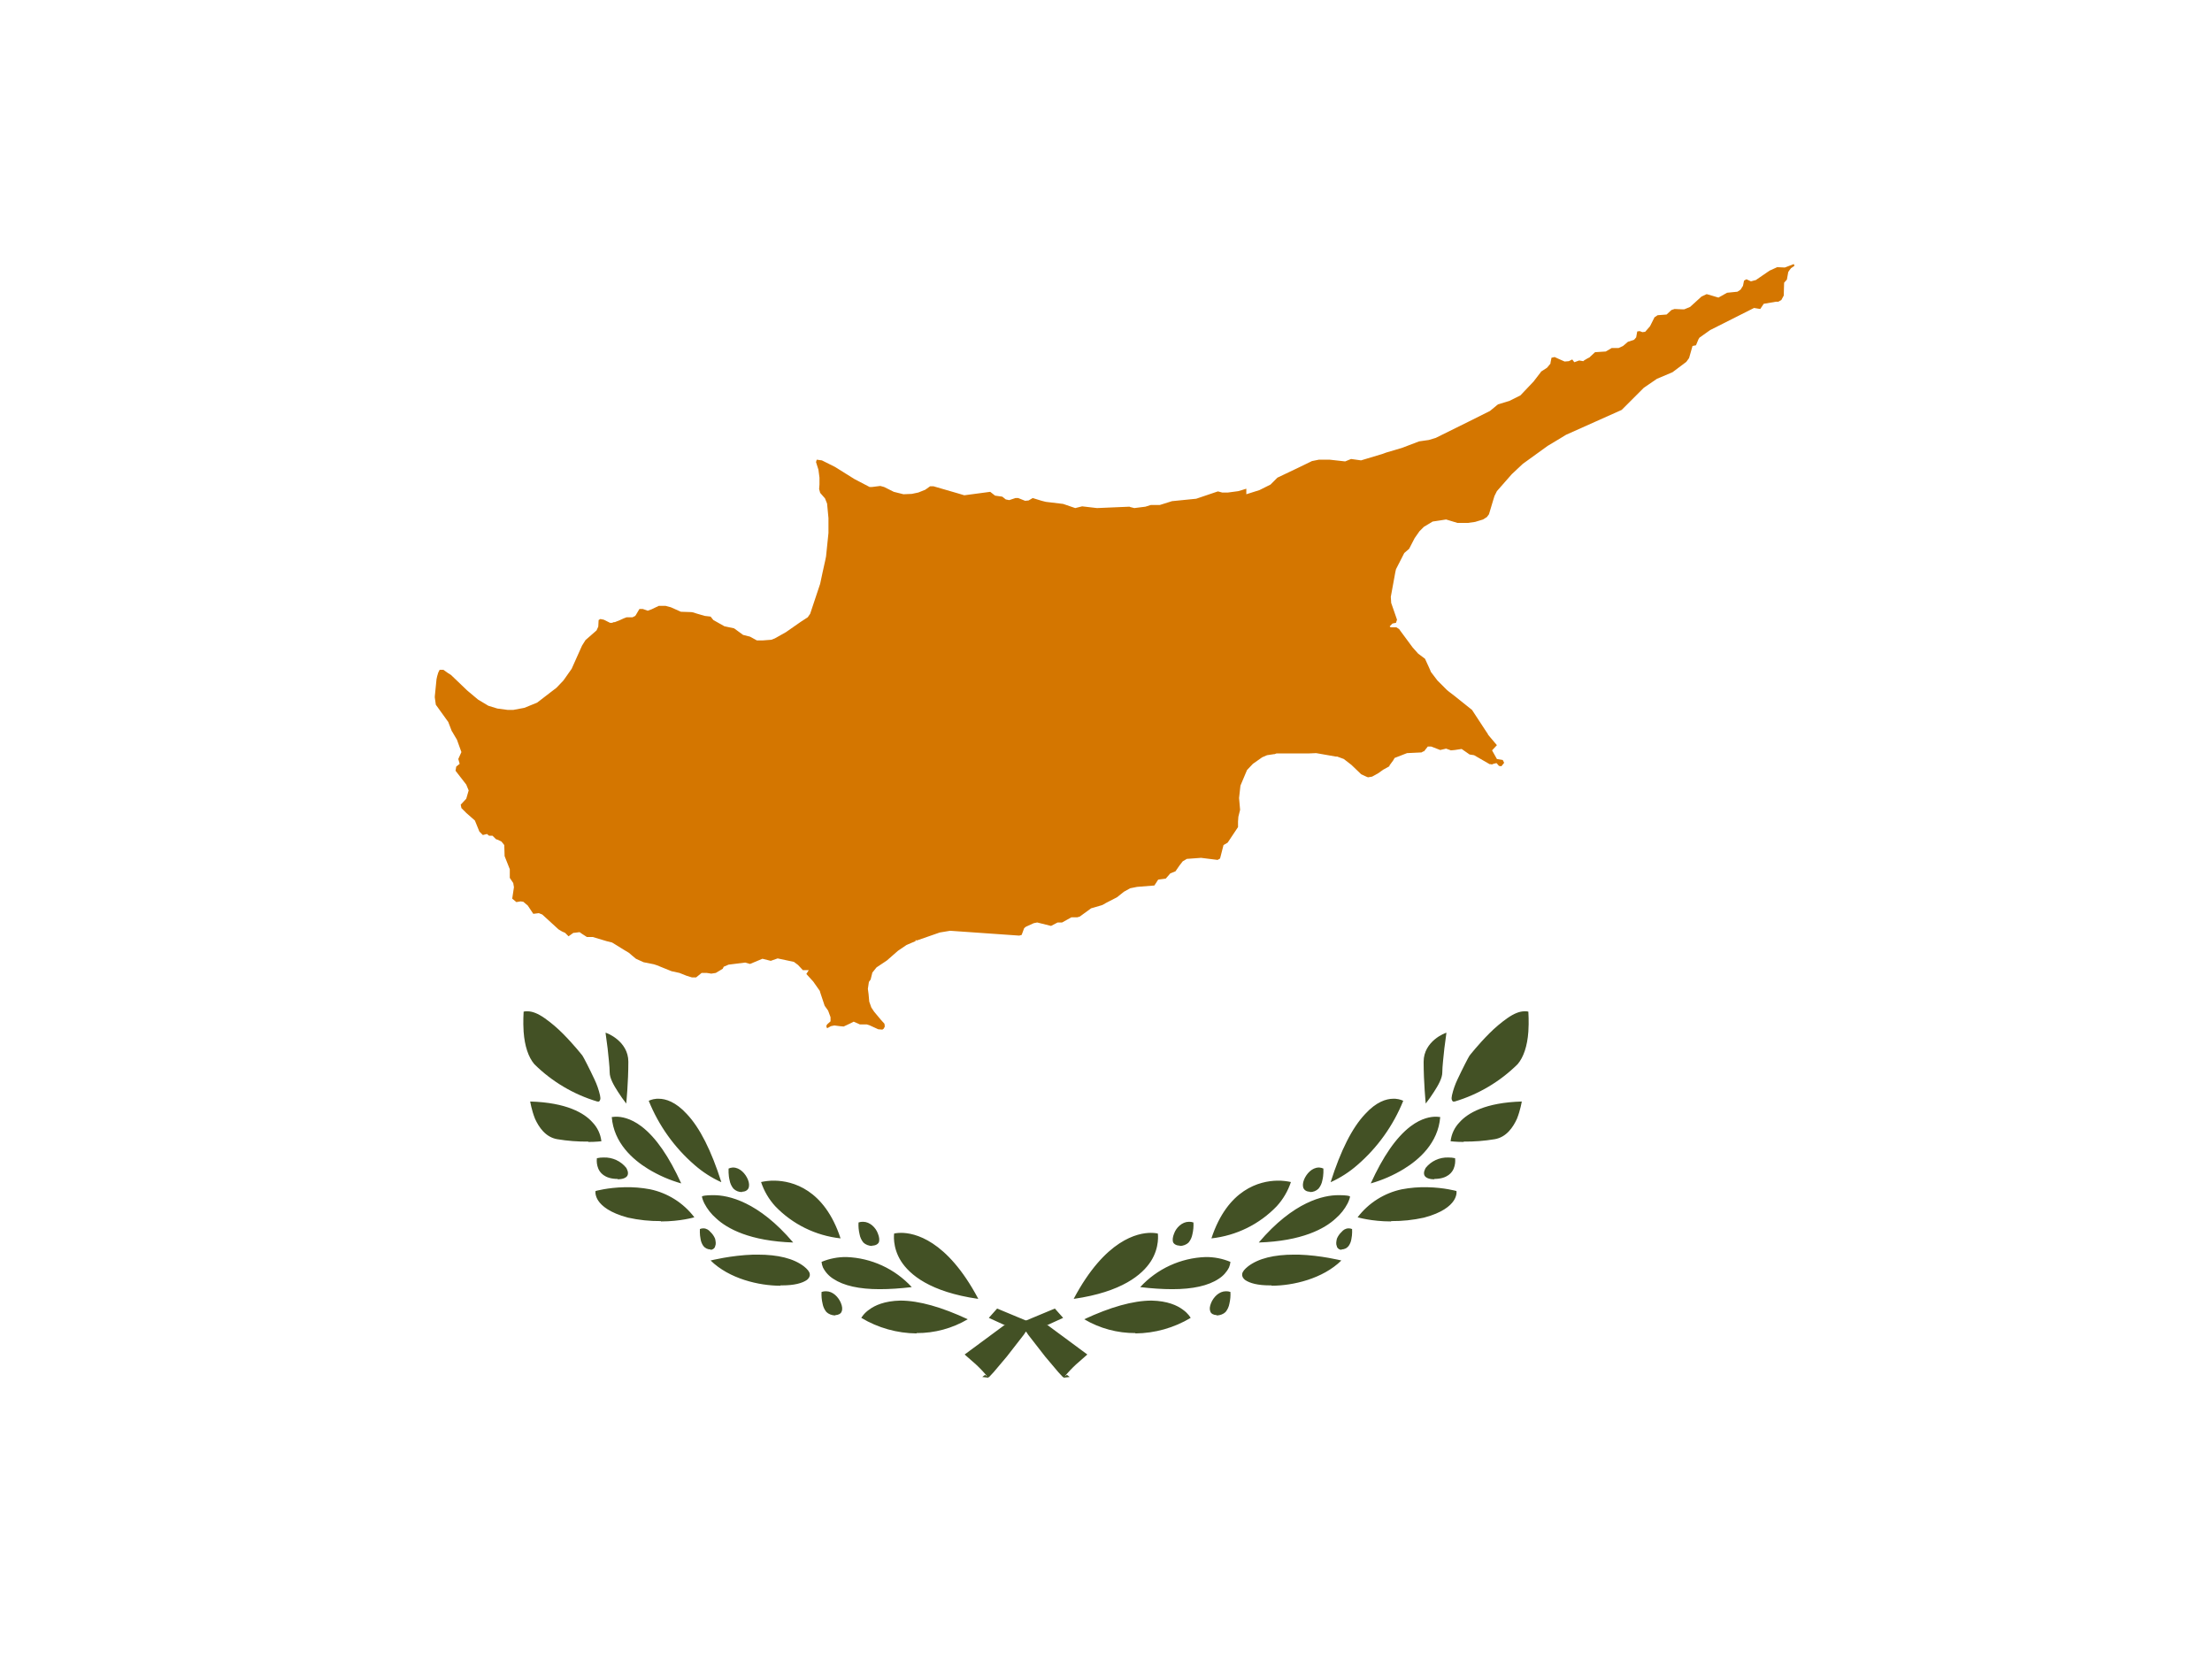
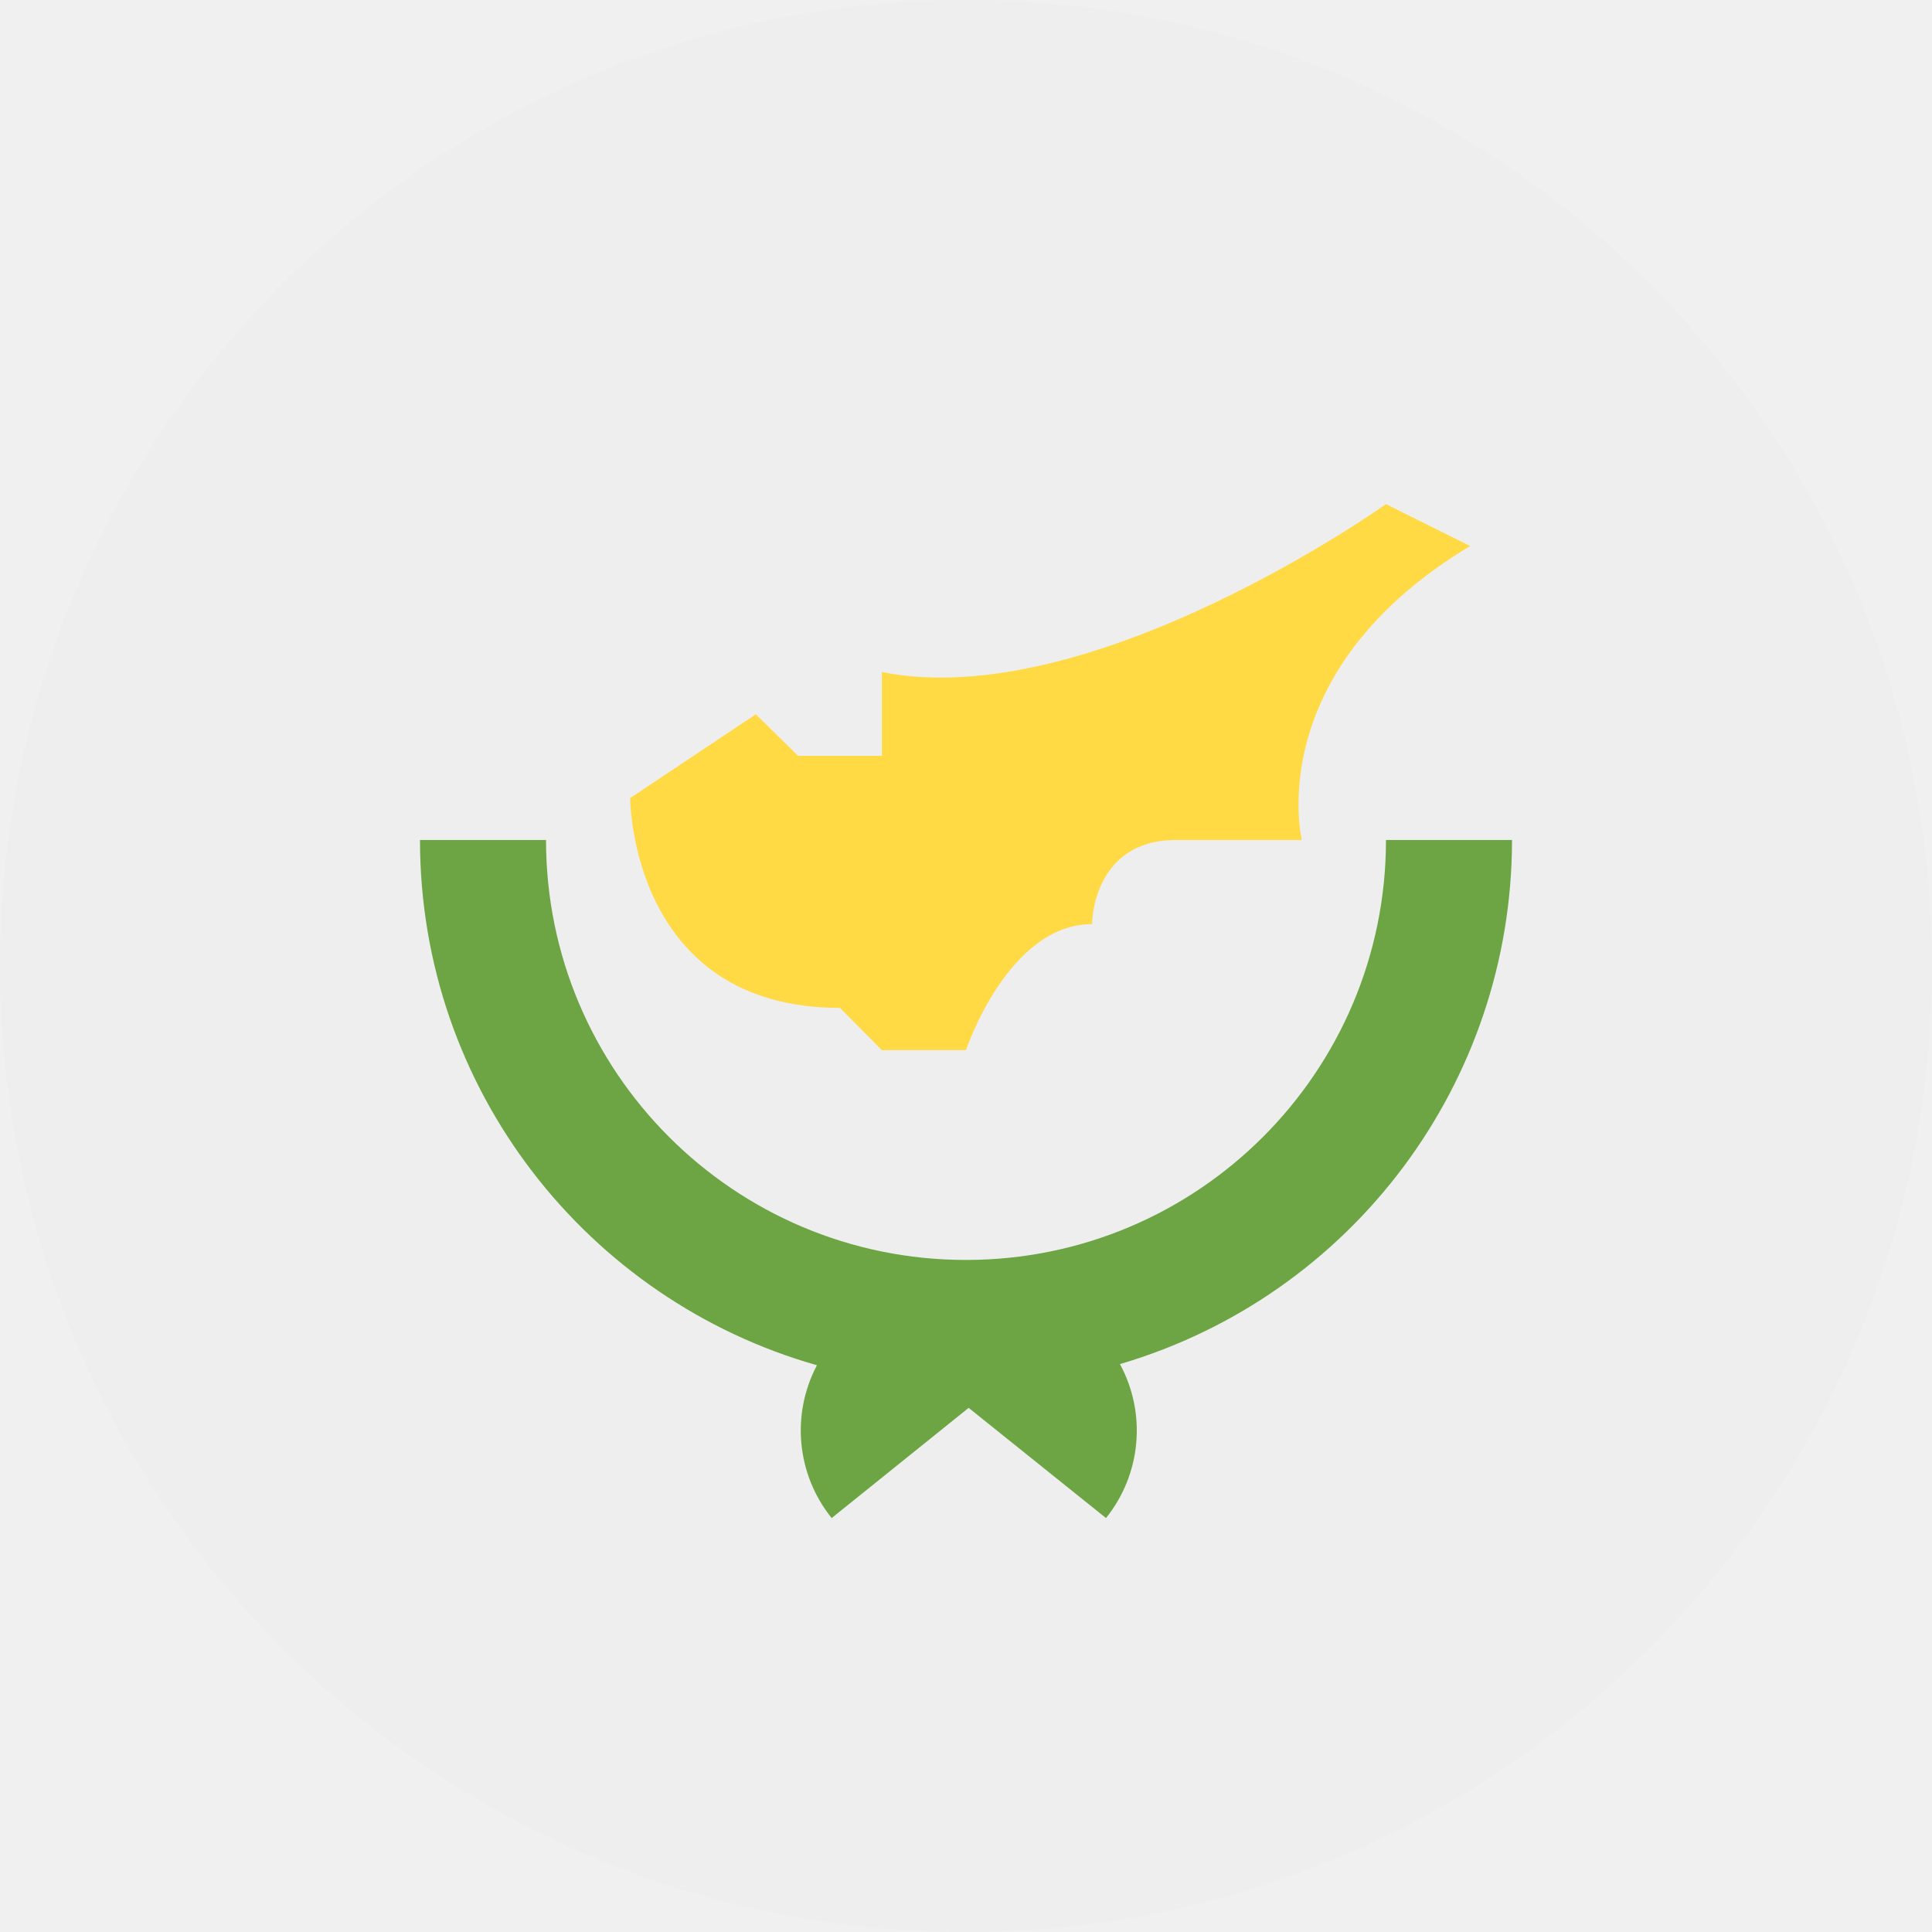
- <svg xmlns="http://www.w3.org/2000/svg" xmlns:xlink="http://www.w3.org/1999/xlink" id="flag-icons-cy" viewBox="0 0 640 480">
-   <path fill="#fff" d="M0 0h640v480H0z" />
-   <path id="cy-a" fill="#435125" d="M307.8 398.6a.8.8 0 0 1-.2-.2h-.1l-1.3-1.4-3.8-4.5-4.9-6.3-.6-.9-6.2-1.9-4.6-2.1 2.4-2.7 8.4 3.5 6.2 1.3 11.5 8.5-3.3 2.9a37.2 37.2 0 0 0-3.3 3.5l.7-.5.8.6zm-42.6-12.8a31.7 31.7 0 0 1-16-4.5s.7-1.3 2.3-2.4c1.6-1.2 4.4-2.5 9-2.6 5.4 0 12 1.9 19.5 5.4a28.8 28.8 0 0 1-14.8 4zm-23.5-5.2c-1 0-2-.4-2.6-1a5.2 5.2 0 0 1-1.1-2.4 11.7 11.7 0 0 1-.3-3.4 3.5 3.5 0 0 1 1.3-.2c2 0 3.6 1.7 4.3 3.4.4 1 .5 1.8.2 2.5-.2.6-1 1-1.8 1zm41.3-4.8c-13.9-2-19.8-7-22.3-10.9-2.6-4.1-2-8-2-8s.8-.2 2-.2c3.8 0 13.2 1.9 22.3 19zm-28.5-2.8c-5.9 0-10.4-1-13.4-3a8.3 8.3 0 0 1-3-3.3 5.4 5.4 0 0 1-.4-1.6 18.2 18.2 0 0 1 7.2-1.4 27 27 0 0 1 18.9 8.7c-3.4.4-6.5.6-9.3.6m-28.7-1c-6.2 0-14.8-2-20.2-7.3 0 0 5.9-1.5 12.4-1.7h1.2c5.9 0 10.4 1.1 13.4 3.4 1 .8 1.6 1.5 1.7 2.2.1.6-.2 1.2-.8 1.7-1.4 1-3.8 1.6-7.2 1.6h-.5zm-20.3-10.5a2.6 2.6 0 0 1-2-1 4.7 4.7 0 0 1-.8-2c-.3-1.4-.2-2.8-.2-2.9a2.4 2.4 0 0 1 1-.2c.9 0 1.6.5 2 1a5.6 5.6 0 0 1 1.4 2c.2.9.3 1.6 0 2.2 0 .4-.6 1-1.3 1zm46.9-1c-1 0-2-.4-2.6-1a5.2 5.2 0 0 1-1.1-2.4 11.7 11.7 0 0 1-.3-3.4 3.5 3.5 0 0 1 1.3-.2c2 0 3.7 1.7 4.3 3.4.4 1 .5 1.8.3 2.5-.3.6-1 1-2 1zm-22.8-1c-12.6-.4-19.2-4-22.4-7a14.6 14.6 0 0 1-3.4-4.3c-.5-1-.7-1.8-.7-2s1.2-.4 3-.4h.4c4.2 0 12.9 1.8 23 13.7zm13.6-1.2a30.8 30.8 0 0 1-18.9-9.3 19.4 19.4 0 0 1-4.1-7s1.2-.3 3-.4a14.2 14.2 0 0 1 1 0c5 .1 14.3 2.4 19 16.7m-52-5a42 42 0 0 1-9.5-1c-5.3-1.4-7.6-3.4-8.6-4.9a5 5 0 0 1-.8-2 3.4 3.4 0 0 1 0-.8s3.5-1 8.4-1.1a35 35 0 0 1 7.4.6 21.7 21.7 0 0 1 12.8 8.1s-4 1.2-9.7 1.2zm23.5-8.4a3.4 3.4 0 0 1-2.5-1 5.2 5.2 0 0 1-1.1-2.4c-.4-1.6-.3-3.2-.3-3.4a3.5 3.5 0 0 1 1.2-.3h.1c2 0 3.6 1.8 4.3 3.5.4 1 .4 1.8.2 2.4-.3.7-1 1.1-1.9 1.1zm-17.6-2.5a38.6 38.6 0 0 1-9.6-4.2c-4.4-2.7-9.9-7.5-10.5-15l1-.1h.3c1.3 0 4 .3 7.3 2.8 4.2 3.2 8 8.8 11.5 16.5m11.5-.4a31.2 31.2 0 0 1-7.6-4.9 48.5 48.5 0 0 1-13.3-18.6s.9-.5 2.3-.6a3.3 3.3 0 0 1 .2 0h.4c2 0 4.9.9 8.1 4.4 3.8 4 7.1 10.6 10 19.7zm-29.9-.9c-3.9 0-5.2-2-5.6-3a6 6 0 0 1-.4-3 8.5 8.5 0 0 1 2-.2 8 8 0 0 1 6.5 3c.2.4.8 1.4.3 2.3-.4.6-1.3 1-2.8 1zm-8.5-10.8a51.1 51.1 0 0 1-9-.7c-3.4-.6-5.3-3.5-6.4-5.9-1-2.5-1.4-5-1.4-5 10.6.3 15.7 3.4 18 6a9.4 9.4 0 0 1 2.6 5.5s-1.6.2-3.8.2zm11-11a42.7 42.7 0 0 1-2.4-3.4c-1.3-2-2.4-4-2.4-5.6 0-1.7-.4-5-.6-7l-.6-4.5c.3 0 6.6 2.4 6.6 8.4s-.6 12-.6 12zm-8.2-.6h-.2a43.7 43.7 0 0 1-18.2-10.8c-1.7-2-2.8-5.2-3.1-9.4-.2-3 0-5.5 0-5.8a3.3 3.3 0 0 1 1.1-.1c1.4 0 3 .6 5 2a39.6 39.6 0 0 1 5.2 4.4c3.2 3.2 5.7 6.4 5.7 6.4.3.4 2 3.7 3.5 6.9a22 22 0 0 1 1.6 4.6c.1.6.2 1 0 1.4a.7.7 0 0 1-.3.4.9.9 0 0 1-.4 0z" />
-   <use xlink:href="#cy-a" width="100%" height="100%" transform="matrix(-1 0 0 1 593.7 0)" />
-   <path fill="#d47600" d="m519 76.4-1.8.7-.8.3-2.2-.1-2.2 1-3.8 2.6-.1.1-1.5.4-1.3-.6-.7.4-.3 1.5-.7 1.1-.9.6-3 .3-2.5 1.4-3.4-1-1.5.7-3.3 3-1.7.7h-.5l-2.3-.1-.9.3-1.4 1.3-2.6.2-.9.6-1.3 2.6L476 96l-.8.1-.8-.3-.7.1-.3 1.7-.6.7-1.8.6-1.4 1.2-1.3.6h-2l-1.7 1-3.1.2-1.3 1.2-.3.3-.6.3-1 .6-.2.2-1.2-.2-1.4.5-.6-.8-1 .5-1.2.1-1.6-.7-1.3-.6-.9.2-.3 1.5v.2l-1 1.2-1.7 1.1-.2.3-2 2.6-3.8 4-3.2 1.6-3.3 1-2.3 1.9-6 3-9.7 4.8-2 .6-2.8.4-5 1.9-4.4 1.3-.3.1-.8.3-6.3 1.9-2.9-.4-1.7.7-4.5-.5h-3.1l-2 .4-3.7 1.8-6.3 3-2 2-3.2 1.6-3.8 1.2v-1.6l-1.3.4-1 .3-3 .4h-1.7l-1.1-.3h-.2l-6.2 2.1-7 .7-3.5 1.1H333l-1.6.5-3.2.4-1.2-.3-.2-.1-9.4.4-4.3-.5-2 .5-3.5-1.2-5-.6-1.2-.3-2.6-.8-1.2.7-1 .1-2-.8h-.8l-1.8.6-1-.2-1-.8-2.1-.3-1.4-1.1-7.5 1-2-.6-6.9-2h-1l-1.4 1-2 .8-1.9.4-2.4.1-2.8-.7-2.8-1.4-1.1-.3-2.4.3h-.7l-4.4-2.3-5.6-3.5-3.8-1.9-1.5-.2-.2.7.7 2.2.3 2.3v2l-.1 1.3.3 1.1 1.4 1.6.6 1.5.4 4.2v4.3l-.7 6.8-.2 1-.8 3.6-.7 3.3-2.9 8.7-.7 1-2 1.3-4.3 3-3.2 1.8-1 .4-2.6.2H219l-2-1.1-2-.5-2.6-1.9-2.8-.6-3.2-1.8-.8-1-1.7-.2-2.4-.7-.9-.3-.6-.1-3-.1-2.9-1.3-1.5-.4h-2l-2.1 1-1.1.4-1.4-.5h-1l-1 1.7-.2.3-.8.4h-1.7l-.8.3-1.1.5-1 .4-.5.2h-.3l-.5.2h-.6l-1.2-.6-.6-.3-1-.2-.5.3-.1 1.9-.5 1.1-1.6 1.4-1.6 1.4-1 1.6-3 6.7-1.9 2.7-.5.7-2 2.1-1.7 1.3-3.9 3-3.7 1.5-3.2.6h-1.6l-3-.4-2.6-.8-3-1.8-3.1-2.6-4.7-4.5-.6-.4-.2-.1-1.4-1h-1.1l-.4.8-.3 1-.2.9-.5 5v.3l.3 2.1 3.6 5 1 2.6.2.3.7 1.2.6 1 1.3 3.6-.9 2 .4 1.4-1 .8-.2 1.2 3.1 4 .7 1.7-.7 2.4-1.3 1.4-.3.3.2 1 1.4 1.4 2.5 2.2 1.3 3.2 1 1 1.2-.3.6.5h1l1 1 .6.2 1 .5.8 1 .1 3.2 1.5 3.8v2.5l1 1.5.2 1.2-.5 3.3 1.2 1 1.2-.2.8.1 1.3 1.1 1.6 2.4 1.6-.2 1 .4 4.7 4.3 1 .6.9.4 1 1 1.4-1h.2l1.6-.2.7.5 1.4.9h1.7l4 1.2 1.6.4 3.4 2.1 1.5.9.8.7 1.2 1 2.2 1 2 .4 1 .2.9.3 4.2 1.7 2.3.5 2 .8 1.6.5h1.2l1.6-1.3h1.5l1.3.2 1.3-.2 2-1.2.3-.6 1.4-.6 4.8-.6 1.4.4 3.6-1.5 2.4.6 2-.7 4.7 1 1.2.9 1.4 1.5h1.7l-.7 1.1 2 2.2 1.9 2.7.1.4 1.3 3.9 1 1.4.7 1.9v1.2l-1 .9-.2.4v.2l.2.5.4-.2.7-.4 1-.2 1.6.2 1.1.1 1.7-.8 1.2-.6 1.8.8h2l.9.3 2.4 1.1 1.2.1.4-.3.3-.6-.1-.8-1-1.1-2-2.4-.8-1.2-.6-1.7-.2-2.2-.2-1.5.3-2 .5-.7.4-1.6.1-.4 1.2-1.5 3-2 3.2-2.8 2.5-1.7 2.6-1.1v-.3l.4.1 6.6-2.3 3-.5 20 1.4.7-.2.7-1.9.3-.3.3-.2 2.2-1 1-.2 2.8.7 1.2.3 1.9-1h1.3l2.7-1.5h1.7l.7-.2 3.3-2.4 3.1-.9.8-.4.3-.2 3.3-1.7 2-1.6 1.8-1 2-.4 5-.4 1.1-1.7 2.2-.3 1.3-1.5 1.5-.6 1.1-1.6 1-1.3 1.2-.7 4.1-.3 4.8.6.7-.4 1-3.9 1.2-.7 3-4.5v-1.6l.1-1.4.5-2-.3-3.4.4-3.6 1.9-4.5 1.7-1.8 2.7-1.9 1.4-.6 2-.3h.2l.5-.2h9.2l2.3-.1 5.7 1h.4l1.9.7 2.2 1.7 2.4 2.3.4.4 1.5.7.5.2 1.2-.2 1.8-1 1.4-1 1.8-1v-.2l1.1-1.5.4-.7 3.6-1.4 4.2-.2.5-.3h.2l1.1-1.4h1l2.6 1 1.7-.4 1.4.5 1.1-.1 2-.3 2.3 1.6 1.3.2 4.5 2.6h.4l.2.1.5-.2.8-.2h.1l.1.1.6.7.7.1.8-1-.3-.6-.1-.2-1.7-.3-1.4-2.5 1.4-1.5-2.2-2.6-.4-.5v-.1l-.8-1.2-3.8-5.8-5-4-1.7-1.3-.6-.5-2.7-2.7-1.9-2.5-.2-.5-.4-.9-1.1-2.4-2-1.5-1.6-1.8-3.4-4.6-.5-.7-.8-.5h-1.7l-.1-.2h-.1v-.1l.8-.8 1-.2.3-.9-1.7-4.9v-.2l-.1-1.5 1.3-7.1.2-.9 2.4-4.7 1.4-1.2 1.6-3.1 1.4-2 1.3-1.3.2-.1 2.3-1.4 2-.3 1.9-.3 3.3 1h3l.7-.1 1.4-.2 2.3-.7 1.1-.7.6-.8 1.2-4 .4-1.3.7-1.4 4.3-4.9 3.2-3 7.2-5.2 3.5-2.1 1.8-1.1 16.1-7.2 4.2-4.2 2.2-2.2 3.8-2.6 4.5-1.9 4-3 .8-1.1 1-3.5 1-.2.7-1.7.3-.5 3.1-2.2.4-.2 12.3-6.2 1.8.3 1-1.5 3.5-.6h.7l.9-.5.7-1.3v-.3l.1-3.4.8-.9.4-2.2.4-.6.4-.5 1-.7z" />
+ <svg xmlns="http://www.w3.org/2000/svg" width="512" height="512" viewBox="0 0 512 512">
+   <mask id="a">
+     <circle cx="256" cy="256" r="256" fill="#fff" />
+   </mask>
+   <g mask="url(#a)">
+     <path fill="#eee" d="M0 0h512v512H0z" />
+     <path fill="#6da544" d="M400.7 222.6h-33.4a111.3 111.3 0 0 1-222.6 0h-33.4c0 66.2 44.5 122 105.2 139.2a37 37 0 0 0 3.9 40.5l36.3-29.2 36.4 29.2a37 37 0 0 0 3.7-40.8 144.8 144.8 0 0 0 103.9-138.9z" />
+     <path fill="#ffda44" d="M167 211.5s0 55.6 55.6 55.6l11.1 11.2H256s11.1-33.4 33.4-33.4c0 0 0-22.3 22.3-22.3H345s-11-44.5 44.6-77.9l-22.3-11.1s-78 55.6-133.6 44.5v22.2h-22.2l-11.2-11-33.3 22.2z" />
+   </g>
</svg>
